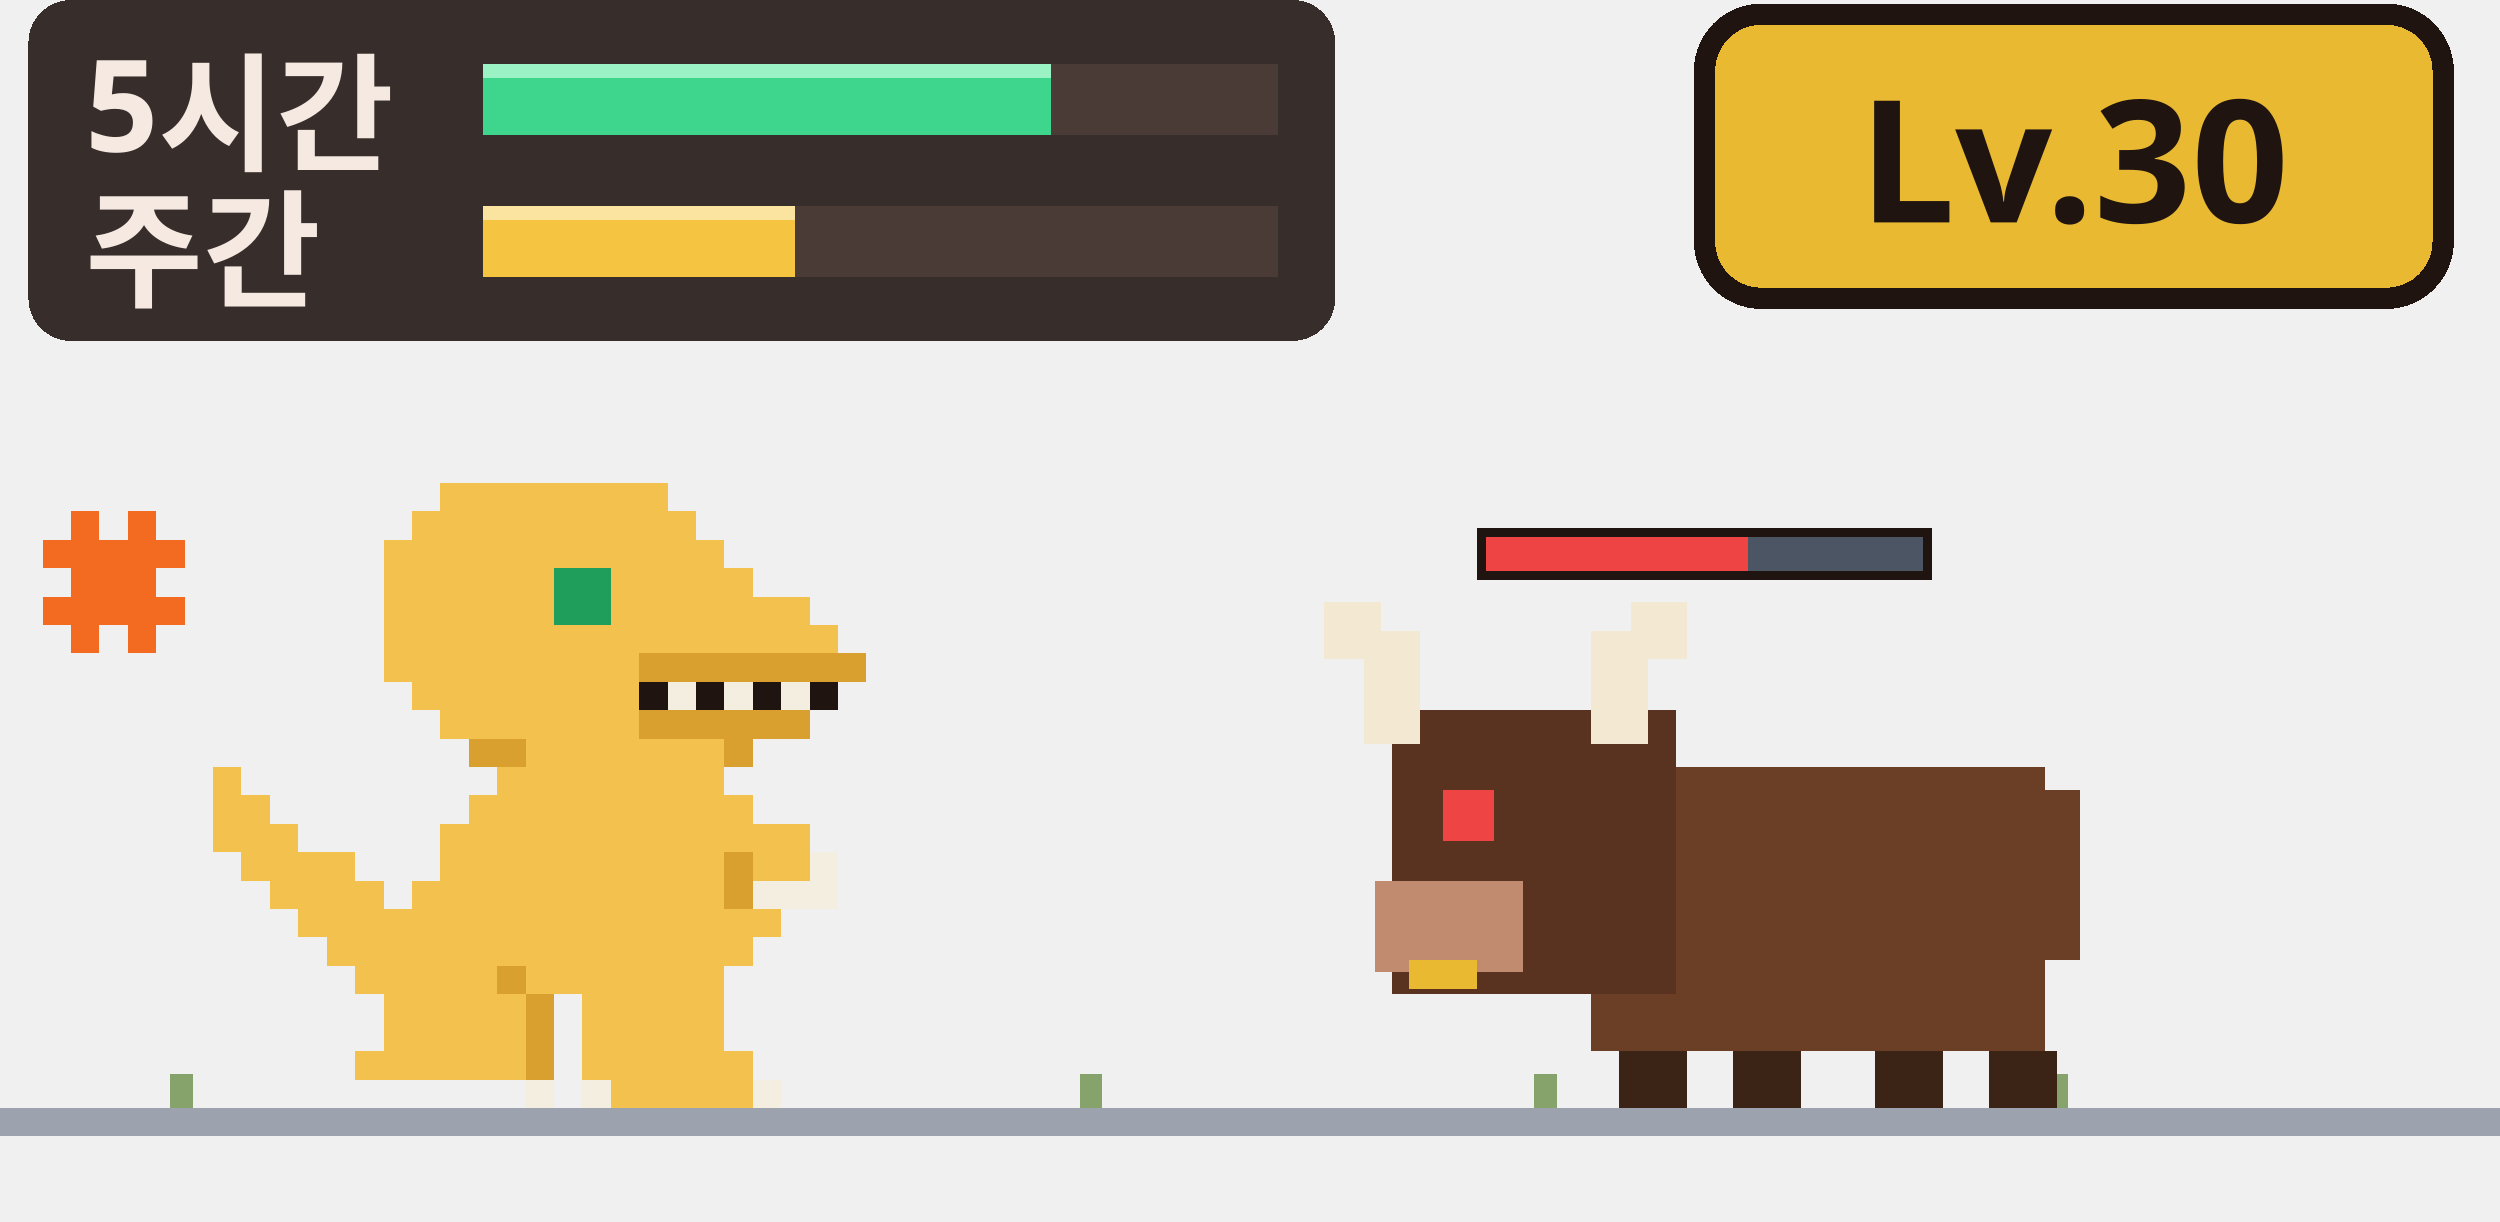
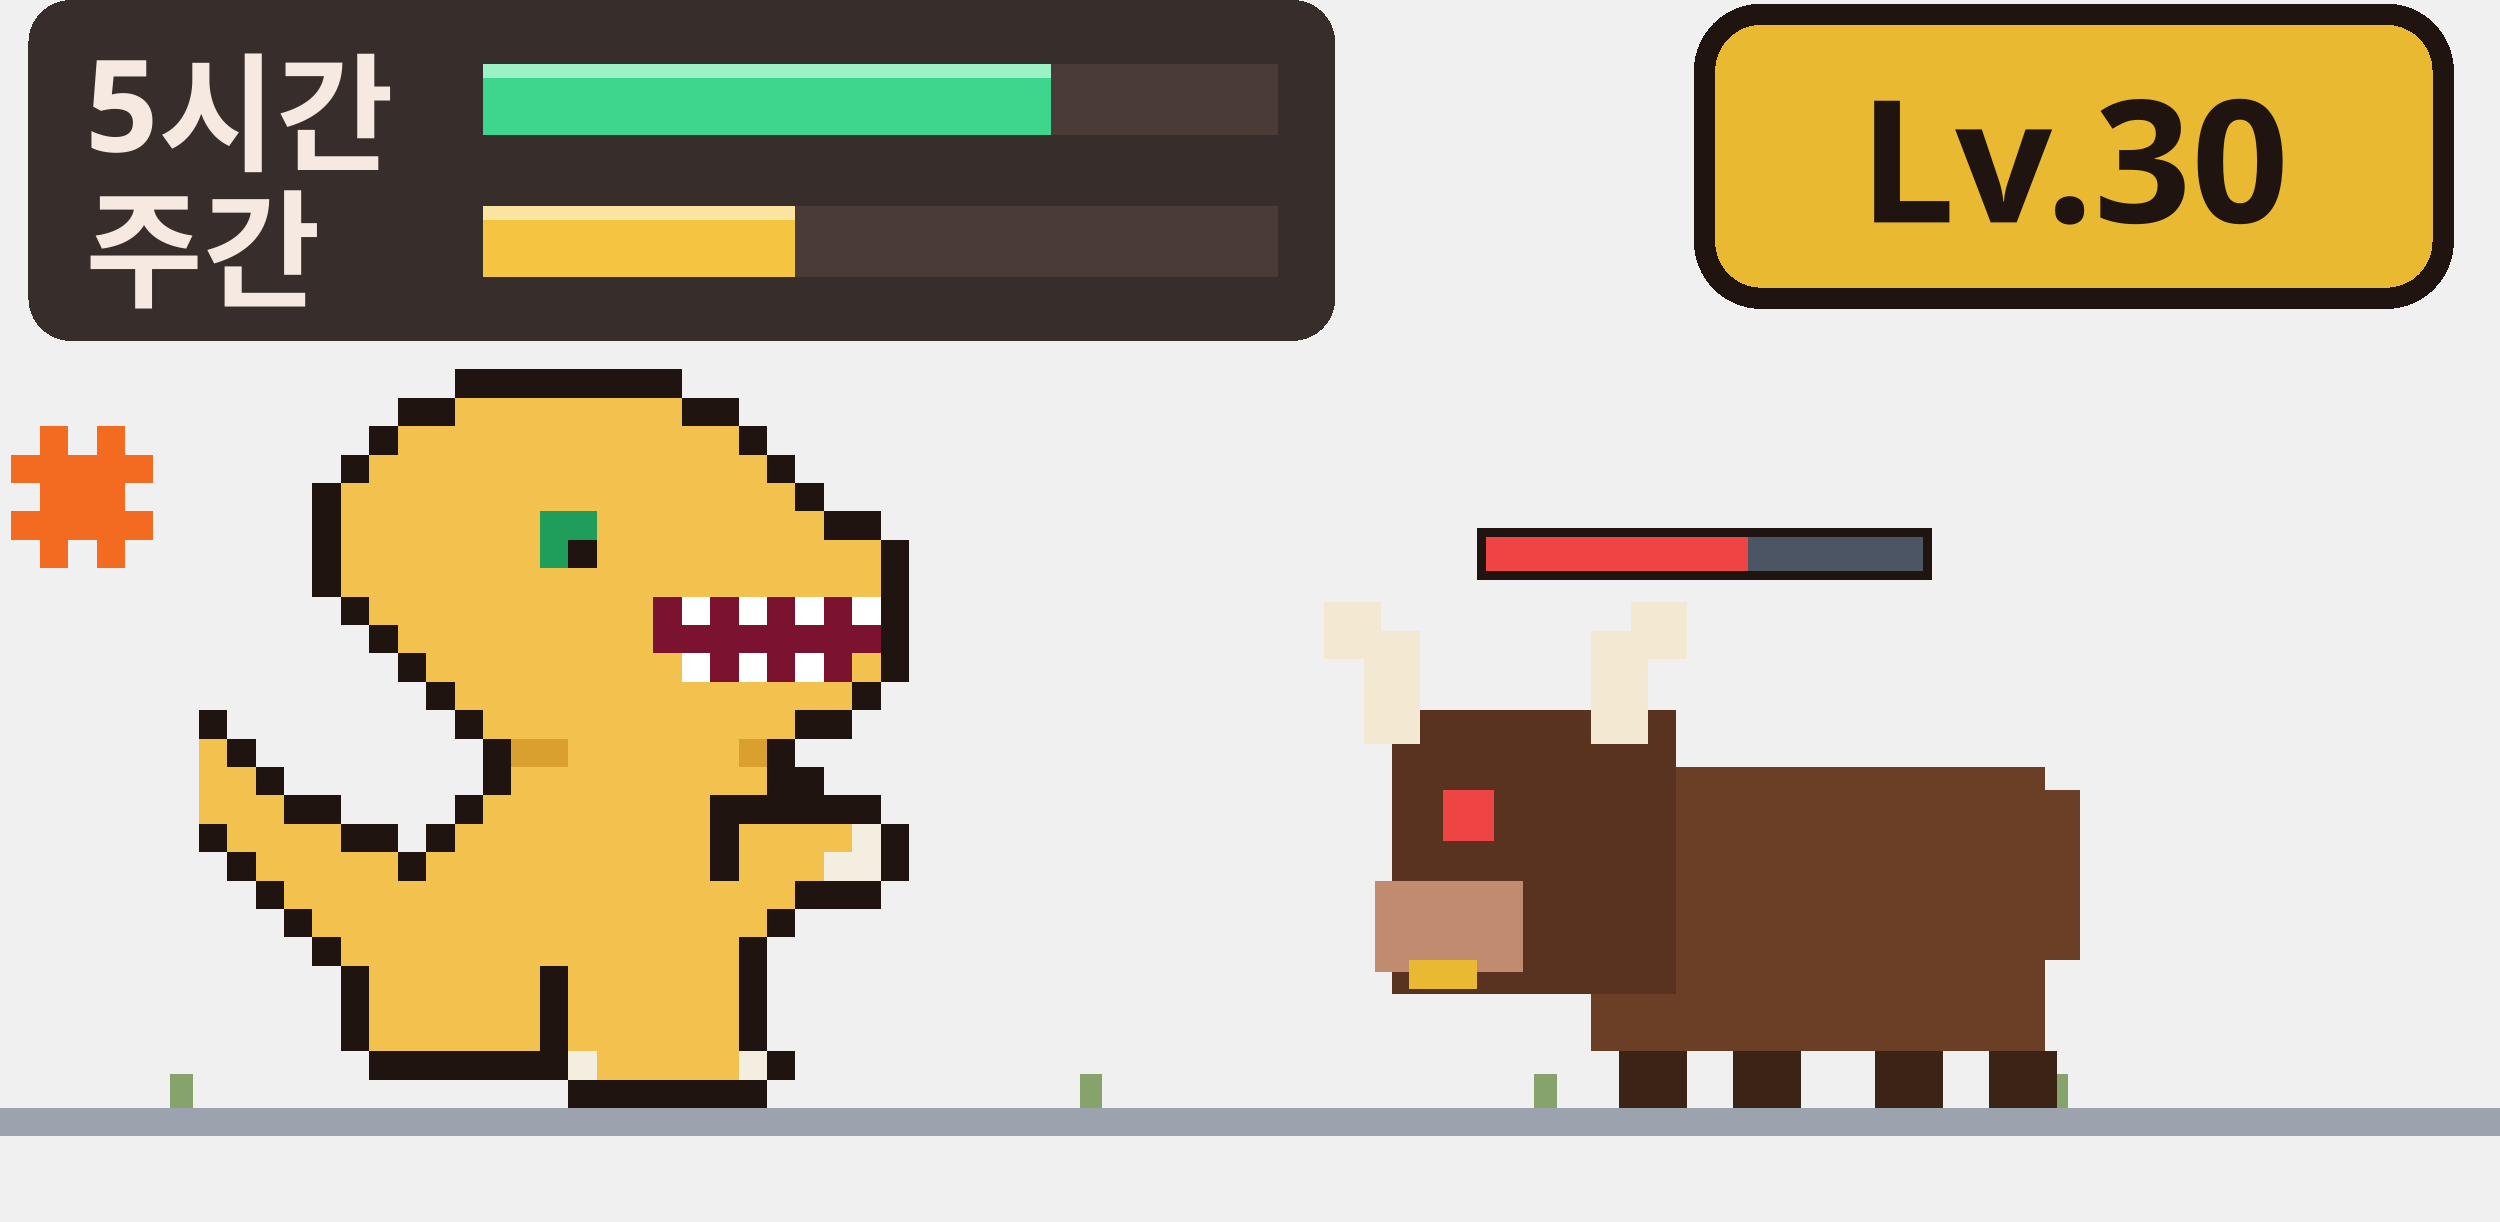
<svg xmlns="http://www.w3.org/2000/svg" width="176" height="86" viewBox="0 0 176 86" shape-rendering="crispEdges">
  <rect x="2" y="0" width="92" height="24" rx="3" fill="#1F1410" fill-opacity="0.88" />
  <text x="6" y="7" dominant-baseline="central" font-family="'Malgun Gothic','Apple SD Gothic Neo','Noto Sans KR',sans-serif" font-size="9" font-weight="700" fill="#F5E9E2">5시간</text>
  <rect x="34" y="4.5" width="56" height="5" fill="#4A3B36" />
  <rect x="34" y="4.5" width="40" height="5" fill="#3DD68C" />
  <rect x="34" y="4.5" width="40" height="1" fill="#9AF2C5" />
  <text x="6" y="17" dominant-baseline="central" font-family="'Malgun Gothic','Apple SD Gothic Neo','Noto Sans KR',sans-serif" font-size="9" font-weight="700" fill="#F5E9E2">주간</text>
  <rect x="34" y="14.5" width="56" height="5" fill="#4A3B36" />
  <rect x="34" y="14.5" width="22" height="5" fill="#F5C542" />
  <rect x="34" y="14.5" width="22" height="1" fill="#FBE3A0" />
  <rect x="120" y="1" width="52" height="20" rx="4" fill="#E8B931" stroke="#1F1410" stroke-width="1.5" />
  <text x="146" y="11" dominant-baseline="central" text-anchor="middle" font-family="'Malgun Gothic','Apple SD Gothic Neo','Noto Sans KR',sans-serif" font-size="12" font-weight="800" fill="#1F1410">Lv.30</text>
  <g transform="translate(0 26) scale(4)">
    <rect x="0" y="13" width="44" height="0.5" fill="#9CA3AF" />
    <rect x="3" y="12.4" width="0.4" height="0.6" fill="#86A36B" />
    <rect x="11" y="12.4" width="0.4" height="0.6" fill="#86A36B" />
    <rect x="19" y="12.4" width="0.4" height="0.6" fill="#86A36B" />
    <rect x="27" y="12.4" width="0.4" height="0.6" fill="#86A36B" />
    <rect x="36" y="12.4" width="0.4" height="0.6" fill="#86A36B" />
    <g>
      <animateTransform attributeName="transform" type="translate" values="0 0;0 0;1 0;-0.6 0;0 0;0 0" keyTimes="0;0.6;0.65;0.7;0.76;1" dur="1.8s" repeatCount="indefinite" />
      <animate attributeName="opacity" values="1;1;0.35;1;0.35;1;1" keyTimes="0;0.6;0.64;0.68;0.72;0.76;1" dur="1.8s" repeatCount="indefinite" />
      <g>
        <animateTransform attributeName="transform" type="translate" values="0 0;0 -0.3;0 0" dur="0.5s" repeatCount="indefinite" calcMode="discrete" />
        <rect x="28" y="7" width="8" height="5" fill="#6B3E26" />
        <rect x="36" y="7.4" width="0.6" height="3" fill="#6B3E26" />
        <rect x="24.5" y="6" width="5" height="5" fill="#5A3220" />
        <rect x="24" y="4.6" width="1" height="2" fill="#F3E8D2" />
        <rect x="23.3" y="4.1" width="1" height="1" fill="#F3E8D2" />
        <rect x="28" y="4.6" width="1" height="2" fill="#F3E8D2" />
        <rect x="28.7" y="4.1" width="1" height="1" fill="#F3E8D2" />
        <rect x="25.4" y="7.4" width="0.9" height="0.9" fill="#EF4444" />
        <rect x="24.2" y="9" width="2.6" height="1.6" fill="#C08B6E" />
        <rect x="24.8" y="10.4" width="1.2" height="0.5" fill="#E8B931" />
        <rect x="28.5" y="12" width="1.2" height="1" fill="#3B2416" />
        <rect x="30.5" y="12" width="1.2" height="1" fill="#3B2416" />
        <rect x="33" y="12" width="1.2" height="1" fill="#3B2416" />
        <rect x="35" y="12" width="1.2" height="1" fill="#3B2416" />
      </g>
      <g opacity="0">
        <animate attributeName="opacity" values="0;0.8;0" dur="1.2s" repeatCount="indefinite" begin="0s" />
        <animateTransform attributeName="transform" type="translate" values="0 0;-1.4 -0.6" dur="1.2s" repeatCount="indefinite" begin="0s" />
        <rect x="23.4" y="9.4" width="0.8" height="0.6" fill="#CBD5E1" />
      </g>
      <g opacity="0">
        <animate attributeName="opacity" values="0;0.8;0" dur="1.2s" repeatCount="indefinite" begin="0.6s" />
        <animateTransform attributeName="transform" type="translate" values="0 0;-1.4 -0.6" dur="1.2s" repeatCount="indefinite" begin="0.6s" />
        <rect x="23.4" y="10" width="0.8" height="0.6" fill="#CBD5E1" />
      </g>
    </g>
    <rect x="26" y="2.8" width="8" height="0.9" fill="#1F1410" />
    <rect x="26.15" y="2.95" width="7.7" height="0.6" fill="#4B5563" />
    <rect x="26.15" y="2.95" width="4.62" height="0.6" fill="#EF4444" />
    <g opacity="0" shape-rendering="auto">
      <animate attributeName="opacity" values="0;0;1;1;0" keyTimes="0;0.6;0.64;0.88;1" dur="1.8s" repeatCount="indefinite" />
      <animateTransform attributeName="transform" type="translate" values="0 0;0 0;0 -2.6" keyTimes="0;0.6;1" dur="1.8s" repeatCount="indefinite" />
      <text x="38.5" y="5.4" text-anchor="middle" font-family="Arial Black, Arial, sans-serif" font-size="2.8" font-weight="900" fill="#EF4444" stroke="#FFFFFF" stroke-width="0.5" paint-order="stroke">-46</text>
    </g>
    <g>
      <animateTransform attributeName="transform" type="translate" values="0 0;0 0;-0.6 0;0 0;0 0" keyTimes="0;0.44;0.48;0.56;1" dur="1.8s" repeatCount="indefinite" />
      <g transform="translate(-5 2)">
-         <g transform="translate(8.75 0)">
+         <g transform="translate(8.5 -1.5)">
          <g>
            <animateTransform attributeName="transform" type="translate" values="0 0;0 -0.5" dur="0.36s" calcMode="discrete" repeatCount="indefinite" />
            <g>
              <animate attributeName="opacity" values="1;0" dur="0.36s" calcMode="discrete" repeatCount="indefinite" />
-               <rect x="4" y="0" width="4" height="0.5" fill="#F2C14E" />
-               <rect x="3.5" y="0.5" width="5" height="0.5" fill="#F2C14E" />
-               <rect x="3" y="1" width="6" height="0.5" fill="#F2C14E" />
-               <rect x="3" y="1.5" width="3" height="0.5" fill="#F2C14E" />
-               <rect x="6" y="1.5" width="1" height="0.5" fill="#1E9E5A" />
-               <rect x="7" y="1.5" width="2.5" height="0.5" fill="#F2C14E" />
-               <rect x="3" y="2" width="3" height="0.5" fill="#F2C14E" />
+               <rect x="4.5" y="-0.5" width="4" height="0.5" fill="#1F1410" />
+               <rect x="3.5" y="0" width="1" height="0.5" fill="#1F1410" />
+               <rect x="8.5" y="0" width="1" height="0.5" fill="#1F1410" />
+               <rect x="3" y="0.5" width="0.5" height="0.5" fill="#1F1410" />
+               <rect x="9.5" y="0.5" width="0.5" height="0.5" fill="#1F1410" />
+               <rect x="2.5" y="1" width="0.5" height="0.5" fill="#1F1410" />
+               <rect x="10" y="1" width="0.5" height="0.5" fill="#1F1410" />
+               <rect x="2" y="1.5" width="0.5" height="0.5" fill="#1F1410" />
+               <rect x="10.5" y="1.5" width="0.5" height="0.5" fill="#1F1410" />
+               <rect x="2" y="2" width="0.5" height="0.5" fill="#1F1410" />
+               <rect x="11" y="2" width="1" height="0.5" fill="#1F1410" />
+               <rect x="2" y="2.5" width="0.5" height="0.5" fill="#1F1410" />
+               <rect x="12" y="2.5" width="0.5" height="0.5" fill="#1F1410" />
+               <rect x="2" y="3" width="0.5" height="0.5" fill="#1F1410" />
+               <rect x="12" y="3" width="0.5" height="0.5" fill="#1F1410" />
+               <rect x="2.5" y="3.5" width="0.5" height="0.5" fill="#1F1410" />
+               <rect x="12" y="3.5" width="0.5" height="0.5" fill="#1F1410" />
+               <rect x="3" y="4" width="0.5" height="0.5" fill="#1F1410" />
+               <rect x="12" y="4" width="0.5" height="0.5" fill="#1F1410" />
+               <rect x="3.5" y="4.5" width="0.5" height="0.5" fill="#1F1410" />
+               <rect x="12" y="4.5" width="0.5" height="0.5" fill="#1F1410" />
+               <rect x="4" y="5" width="0.5" height="0.5" fill="#1F1410" />
+               <rect x="11.5" y="5" width="0.5" height="0.5" fill="#1F1410" />
+               <rect x="0" y="5.5" width="0.5" height="0.5" fill="#1F1410" />
+               <rect x="4.5" y="5.5" width="0.5" height="0.5" fill="#1F1410" />
+               <rect x="10.5" y="5.5" width="1" height="0.5" fill="#1F1410" />
+               <rect x="0.5" y="6" width="0.5" height="0.5" fill="#1F1410" />
+               <rect x="5" y="6" width="0.5" height="0.5" fill="#1F1410" />
+               <rect x="10" y="6" width="0.5" height="0.5" fill="#1F1410" />
+               <rect x="1" y="6.5" width="0.5" height="0.5" fill="#1F1410" />
+               <rect x="5" y="6.5" width="0.5" height="0.5" fill="#1F1410" />
+               <rect x="10" y="6.5" width="1" height="0.5" fill="#1F1410" />
+               <rect x="1.5" y="7" width="1" height="0.5" fill="#1F1410" />
+               <rect x="4.5" y="7" width="0.5" height="0.5" fill="#1F1410" />
+               <rect x="11" y="7" width="1" height="0.5" fill="#1F1410" />
+               <rect x="0" y="7.5" width="0.5" height="0.5" fill="#1F1410" />
+               <rect x="2.5" y="7.5" width="1" height="0.5" fill="#1F1410" />
+               <rect x="4" y="7.5" width="0.5" height="0.5" fill="#1F1410" />
+               <rect x="12" y="7.5" width="0.5" height="0.5" fill="#1F1410" />
+               <rect x="0.5" y="8" width="0.5" height="0.5" fill="#1F1410" />
+               <rect x="3.5" y="8" width="0.5" height="0.5" fill="#1F1410" />
+               <rect x="12" y="8" width="0.5" height="0.5" fill="#1F1410" />
+               <rect x="1" y="8.5" width="0.5" height="0.5" fill="#1F1410" />
+               <rect x="10.5" y="8.5" width="1.5" height="0.5" fill="#1F1410" />
+               <rect x="1.5" y="9" width="0.5" height="0.5" fill="#1F1410" />
+               <rect x="10" y="9" width="0.5" height="0.5" fill="#1F1410" />
+               <rect x="2" y="9.5" width="0.5" height="0.5" fill="#1F1410" />
+               <rect x="9.5" y="9.5" width="0.5" height="0.5" fill="#1F1410" />
+               <rect x="2.5" y="10" width="0.5" height="0.5" fill="#1F1410" />
+               <rect x="9.5" y="10" width="0.5" height="0.5" fill="#1F1410" />
+               <rect x="2.5" y="10.5" width="0.5" height="0.5" fill="#1F1410" />
+               <rect x="9.5" y="10.5" width="0.5" height="0.5" fill="#1F1410" />
+               <rect x="2.5" y="11" width="0.5" height="0.5" fill="#1F1410" />
+               <rect x="9.5" y="11" width="0.5" height="0.5" fill="#1F1410" />
+               <rect x="3" y="11.5" width="3.5" height="0.5" fill="#1F1410" />
+               <rect x="10" y="11.5" width="0.5" height="0.5" fill="#1F1410" />
+               <rect x="6.5" y="12" width="3.5" height="0.5" fill="#1F1410" />
+               <rect x="4.5" y="0" width="4" height="0.5" fill="#F2C14E" />
+               <rect x="3.5" y="0.5" width="6" height="0.5" fill="#F2C14E" />
+               <rect x="3" y="1" width="7" height="0.5" fill="#F2C14E" />
+               <rect x="2.5" y="1.5" width="8" height="0.5" fill="#F2C14E" />
+               <rect x="2.5" y="2" width="3.5" height="0.5" fill="#F2C14E" />
              <rect x="6" y="2" width="1" height="0.5" fill="#1E9E5A" />
-               <rect x="7" y="2" width="3.5" height="0.5" fill="#F2C14E" />
-               <rect x="3" y="2.5" width="8" height="0.5" fill="#F2C14E" />
-               <rect x="3" y="3" width="4.5" height="0.5" fill="#F2C14E" />
-               <rect x="7.5" y="3" width="4" height="0.5" fill="#D9A030" />
-               <rect x="3.5" y="3.5" width="4" height="0.5" fill="#F2C14E" />
-               <rect x="7.5" y="3.5" width="0.5" height="0.5" fill="#1F1410" />
-               <rect x="8" y="3.5" width="0.5" height="0.5" fill="#F3EEE0" />
-               <rect x="8.5" y="3.5" width="0.5" height="0.5" fill="#1F1410" />
-               <rect x="9" y="3.5" width="0.5" height="0.5" fill="#F3EEE0" />
-               <rect x="9.5" y="3.5" width="0.5" height="0.5" fill="#1F1410" />
-               <rect x="10" y="3.5" width="0.5" height="0.5" fill="#F3EEE0" />
-               <rect x="10.5" y="3.5" width="0.5" height="0.5" fill="#1F1410" />
-               <rect x="4" y="4" width="3.5" height="0.5" fill="#F2C14E" />
-               <rect x="7.5" y="4" width="3" height="0.5" fill="#D9A030" />
-               <rect x="4.5" y="4.5" width="1" height="0.5" fill="#D9A030" />
-               <rect x="5.5" y="4.5" width="3.5" height="0.5" fill="#F2C14E" />
-               <rect x="9" y="4.5" width="0.5" height="0.5" fill="#D9A030" />
-               <rect x="0" y="5" width="0.5" height="0.5" fill="#F2C14E" />
-               <rect x="5" y="5" width="4" height="0.5" fill="#F2C14E" />
-               <rect x="0" y="5.5" width="1" height="0.5" fill="#F2C14E" />
-               <rect x="4.5" y="5.5" width="5" height="0.5" fill="#F2C14E" />
-               <rect x="0" y="6" width="1.5" height="0.5" fill="#F2C14E" />
-               <rect x="4" y="6" width="6.5" height="0.5" fill="#F2C14E" />
-               <rect x="0.5" y="6.5" width="2" height="0.5" fill="#F2C14E" />
-               <rect x="4" y="6.5" width="5" height="0.5" fill="#F2C14E" />
-               <rect x="9" y="6.5" width="0.5" height="0.5" fill="#D9A030" />
-               <rect x="9.5" y="6.5" width="1" height="0.5" fill="#F2C14E" />
-               <rect x="10.5" y="6.5" width="0.5" height="0.5" fill="#F3EEE0" />
-               <rect x="1" y="7" width="2" height="0.5" fill="#F2C14E" />
-               <rect x="3.5" y="7" width="5.5" height="0.5" fill="#F2C14E" />
-               <rect x="9" y="7" width="0.5" height="0.5" fill="#D9A030" />
-               <rect x="9.5" y="7" width="1.5" height="0.5" fill="#F3EEE0" />
-               <rect x="1.5" y="7.5" width="8.5" height="0.5" fill="#F2C14E" />
-               <rect x="2" y="8" width="7.5" height="0.5" fill="#F2C14E" />
-               <rect x="2.5" y="8.5" width="2.5" height="0.5" fill="#F2C14E" />
-               <rect x="5" y="8.5" width="0.5" height="0.5" fill="#D9A030" />
-               <rect x="5.5" y="8.5" width="3.5" height="0.5" fill="#F2C14E" />
-               <rect x="3" y="9" width="2.5" height="0.5" fill="#F2C14E" />
-               <rect x="5.5" y="9" width="0.5" height="0.5" fill="#D9A030" />
-               <rect x="6.5" y="9" width="2.5" height="0.5" fill="#F2C14E" />
-               <rect x="3" y="9.5" width="2.5" height="0.5" fill="#F2C14E" />
-               <rect x="5.5" y="9.5" width="0.5" height="0.5" fill="#D9A030" />
-               <rect x="6.5" y="9.5" width="2.5" height="0.5" fill="#F2C14E" />
-               <rect x="2.5" y="10" width="3" height="0.5" fill="#F2C14E" />
-               <rect x="5.5" y="10" width="0.5" height="0.5" fill="#D9A030" />
+               <rect x="7" y="2" width="4" height="0.5" fill="#F2C14E" />
+               <rect x="2.5" y="2.5" width="3.5" height="0.5" fill="#F2C14E" />
+               <rect x="6" y="2.5" width="0.5" height="0.5" fill="#1E9E5A" />
+               <rect x="6.5" y="2.5" width="0.5" height="0.5" fill="#1F1410" />
+               <rect x="7" y="2.5" width="5" height="0.5" fill="#F2C14E" />
+               <rect x="2.5" y="3" width="9.5" height="0.5" fill="#F2C14E" />
+               <rect x="3" y="3.5" width="5" height="0.5" fill="#F2C14E" />
+               <rect x="8" y="3.5" width="0.5" height="0.5" fill="#7A1230" />
+               <rect x="8.5" y="3.5" width="0.5" height="0.5" fill="#FFFFFF" />
+               <rect x="9" y="3.5" width="0.5" height="0.5" fill="#7A1230" />
+               <rect x="9.5" y="3.5" width="0.5" height="0.5" fill="#FFFFFF" />
+               <rect x="10" y="3.5" width="0.5" height="0.5" fill="#7A1230" />
+               <rect x="10.5" y="3.5" width="0.5" height="0.5" fill="#FFFFFF" />
+               <rect x="11" y="3.5" width="0.5" height="0.5" fill="#7A1230" />
+               <rect x="11.5" y="3.5" width="0.5" height="0.5" fill="#FFFFFF" />
+               <rect x="3.5" y="4" width="4.5" height="0.5" fill="#F2C14E" />
+               <rect x="8" y="4" width="4" height="0.5" fill="#7A1230" />
+               <rect x="4" y="4.5" width="4.5" height="0.5" fill="#F2C14E" />
+               <rect x="8.5" y="4.5" width="0.5" height="0.5" fill="#FFFFFF" />
+               <rect x="9" y="4.5" width="0.5" height="0.5" fill="#7A1230" />
+               <rect x="9.5" y="4.5" width="0.5" height="0.5" fill="#FFFFFF" />
+               <rect x="10" y="4.5" width="0.5" height="0.5" fill="#7A1230" />
+               <rect x="10.5" y="4.5" width="0.5" height="0.5" fill="#FFFFFF" />
+               <rect x="11" y="4.5" width="0.5" height="0.5" fill="#7A1230" />
+               <rect x="11.5" y="4.5" width="0.5" height="0.5" fill="#F2C14E" />
+               <rect x="4.5" y="5" width="7" height="0.5" fill="#F2C14E" />
+               <rect x="5" y="5.5" width="5.5" height="0.5" fill="#F2C14E" />
+               <rect x="0" y="6" width="0.5" height="0.5" fill="#F2C14E" />
+               <rect x="5.5" y="6" width="1" height="0.5" fill="#D9A030" />
+               <rect x="6.5" y="6" width="3" height="0.5" fill="#F2C14E" />
+               <rect x="9.5" y="6" width="0.5" height="0.5" fill="#D9A030" />
+               <rect x="0" y="6.5" width="1" height="0.5" fill="#F2C14E" />
+               <rect x="5.5" y="6.5" width="4.5" height="0.5" fill="#F2C14E" />
+               <rect x="0" y="7" width="1.5" height="0.5" fill="#F2C14E" />
+               <rect x="5" y="7" width="4" height="0.5" fill="#F2C14E" />
+               <rect x="9" y="7" width="2" height="0.5" fill="#1F1410" />
+               <rect x="0.5" y="7.5" width="2" height="0.5" fill="#F2C14E" />
+               <rect x="4.5" y="7.5" width="4.5" height="0.5" fill="#F2C14E" />
+               <rect x="9" y="7.5" width="0.5" height="0.5" fill="#1F1410" />
+               <rect x="9.5" y="7.5" width="2" height="0.5" fill="#F2C14E" />
+               <rect x="11.5" y="7.5" width="0.5" height="0.5" fill="#F3EEE0" />
+               <rect x="1" y="8" width="2.5" height="0.5" fill="#F2C14E" />
+               <rect x="4" y="8" width="5" height="0.5" fill="#F2C14E" />
+               <rect x="9" y="8" width="0.5" height="0.5" fill="#1F1410" />
+               <rect x="9.5" y="8" width="1.5" height="0.5" fill="#F2C14E" />
+               <rect x="11" y="8" width="1" height="0.5" fill="#F3EEE0" />
+               <rect x="1.5" y="8.5" width="9" height="0.5" fill="#F2C14E" />
+               <rect x="2" y="9" width="8" height="0.5" fill="#F2C14E" />
+               <rect x="2.5" y="9.5" width="7" height="0.5" fill="#F2C14E" />
+               <rect x="3" y="10" width="3" height="0.5" fill="#F2C14E" />
+               <rect x="6" y="10" width="0.5" height="0.5" fill="#1F1410" />
              <rect x="6.5" y="10" width="3" height="0.5" fill="#F2C14E" />
-               <rect x="5.5" y="10.5" width="0.5" height="0.5" fill="#F3EEE0" />
-               <rect x="6.5" y="10.5" width="0.5" height="0.5" fill="#F3EEE0" />
-               <rect x="7" y="10.5" width="2.5" height="0.5" fill="#F2C14E" />
-               <rect x="9.5" y="10.5" width="0.5" height="0.5" fill="#F3EEE0" />
+               <rect x="3" y="10.5" width="3" height="0.5" fill="#F2C14E" />
+               <rect x="6" y="10.5" width="0.5" height="0.5" fill="#1F1410" />
+               <rect x="6.5" y="10.5" width="3" height="0.5" fill="#F2C14E" />
+               <rect x="3" y="11" width="3" height="0.5" fill="#F2C14E" />
+               <rect x="6" y="11" width="0.5" height="0.5" fill="#1F1410" />
+               <rect x="6.5" y="11" width="3" height="0.5" fill="#F2C14E" />
+               <rect x="6.5" y="11.5" width="0.5" height="0.5" fill="#F3EEE0" />
+               <rect x="7" y="11.5" width="2.5" height="0.5" fill="#F2C14E" />
+               <rect x="9.5" y="11.5" width="0.5" height="0.5" fill="#F3EEE0" />
            </g>
            <g opacity="0">
              <animate attributeName="opacity" values="0;1" dur="0.36s" calcMode="discrete" repeatCount="indefinite" />
-               <rect x="4" y="0" width="4" height="0.5" fill="#F2C14E" />
-               <rect x="3.5" y="0.5" width="5" height="0.5" fill="#F2C14E" />
-               <rect x="3" y="1" width="6" height="0.5" fill="#F2C14E" />
-               <rect x="3" y="1.5" width="3" height="0.5" fill="#F2C14E" />
-               <rect x="6" y="1.5" width="1" height="0.5" fill="#1E9E5A" />
-               <rect x="7" y="1.5" width="2.5" height="0.5" fill="#F2C14E" />
-               <rect x="3" y="2" width="3" height="0.5" fill="#F2C14E" />
+               <rect x="4.5" y="-0.5" width="4" height="0.5" fill="#1F1410" />
+               <rect x="3.5" y="0" width="1" height="0.5" fill="#1F1410" />
+               <rect x="8.5" y="0" width="1" height="0.5" fill="#1F1410" />
+               <rect x="3" y="0.5" width="0.5" height="0.5" fill="#1F1410" />
+               <rect x="9.5" y="0.5" width="0.5" height="0.5" fill="#1F1410" />
+               <rect x="2.5" y="1" width="0.5" height="0.5" fill="#1F1410" />
+               <rect x="10" y="1" width="0.5" height="0.5" fill="#1F1410" />
+               <rect x="2" y="1.5" width="0.5" height="0.5" fill="#1F1410" />
+               <rect x="10.5" y="1.5" width="0.5" height="0.5" fill="#1F1410" />
+               <rect x="2" y="2" width="0.5" height="0.5" fill="#1F1410" />
+               <rect x="11" y="2" width="1" height="0.5" fill="#1F1410" />
+               <rect x="2" y="2.5" width="0.5" height="0.5" fill="#1F1410" />
+               <rect x="12" y="2.5" width="0.5" height="0.5" fill="#1F1410" />
+               <rect x="2" y="3" width="0.5" height="0.5" fill="#1F1410" />
+               <rect x="12" y="3" width="0.5" height="0.5" fill="#1F1410" />
+               <rect x="2.5" y="3.5" width="0.5" height="0.5" fill="#1F1410" />
+               <rect x="12" y="3.5" width="0.5" height="0.5" fill="#1F1410" />
+               <rect x="3" y="4" width="0.5" height="0.5" fill="#1F1410" />
+               <rect x="12" y="4" width="0.5" height="0.5" fill="#1F1410" />
+               <rect x="3.5" y="4.5" width="0.5" height="0.5" fill="#1F1410" />
+               <rect x="12" y="4.5" width="0.5" height="0.5" fill="#1F1410" />
+               <rect x="4" y="5" width="0.5" height="0.5" fill="#1F1410" />
+               <rect x="11.5" y="5" width="0.5" height="0.5" fill="#1F1410" />
+               <rect x="0" y="5.5" width="0.5" height="0.5" fill="#1F1410" />
+               <rect x="4.5" y="5.5" width="0.5" height="0.5" fill="#1F1410" />
+               <rect x="10.5" y="5.5" width="1" height="0.5" fill="#1F1410" />
+               <rect x="0.5" y="6" width="0.5" height="0.5" fill="#1F1410" />
+               <rect x="5" y="6" width="0.5" height="0.5" fill="#1F1410" />
+               <rect x="10" y="6" width="0.5" height="0.5" fill="#1F1410" />
+               <rect x="1" y="6.5" width="0.5" height="0.5" fill="#1F1410" />
+               <rect x="5" y="6.5" width="0.5" height="0.5" fill="#1F1410" />
+               <rect x="10" y="6.5" width="1" height="0.5" fill="#1F1410" />
+               <rect x="1.5" y="7" width="1" height="0.5" fill="#1F1410" />
+               <rect x="4.5" y="7" width="0.5" height="0.5" fill="#1F1410" />
+               <rect x="11" y="7" width="1" height="0.5" fill="#1F1410" />
+               <rect x="0" y="7.5" width="0.5" height="0.5" fill="#1F1410" />
+               <rect x="2.5" y="7.5" width="1" height="0.5" fill="#1F1410" />
+               <rect x="4" y="7.5" width="0.5" height="0.5" fill="#1F1410" />
+               <rect x="12" y="7.5" width="0.5" height="0.5" fill="#1F1410" />
+               <rect x="0.5" y="8" width="0.5" height="0.5" fill="#1F1410" />
+               <rect x="3.5" y="8" width="0.5" height="0.5" fill="#1F1410" />
+               <rect x="12" y="8" width="0.5" height="0.5" fill="#1F1410" />
+               <rect x="1" y="8.5" width="0.5" height="0.5" fill="#1F1410" />
+               <rect x="10.5" y="8.5" width="1.5" height="0.5" fill="#1F1410" />
+               <rect x="1.5" y="9" width="0.5" height="0.5" fill="#1F1410" />
+               <rect x="10" y="9" width="0.5" height="0.5" fill="#1F1410" />
+               <rect x="2" y="9.5" width="0.5" height="0.5" fill="#1F1410" />
+               <rect x="9.5" y="9.5" width="0.5" height="0.5" fill="#1F1410" />
+               <rect x="2.5" y="10" width="0.5" height="0.5" fill="#1F1410" />
+               <rect x="9.5" y="10" width="0.5" height="0.5" fill="#1F1410" />
+               <rect x="2.5" y="10.5" width="0.5" height="0.5" fill="#1F1410" />
+               <rect x="9.5" y="10.5" width="0.5" height="0.5" fill="#1F1410" />
+               <rect x="2.5" y="11" width="0.5" height="0.5" fill="#1F1410" />
+               <rect x="9.5" y="11" width="0.5" height="0.5" fill="#1F1410" />
+               <rect x="2" y="11.5" width="0.5" height="0.5" fill="#1F1410" />
+               <rect x="6" y="11.5" width="3.5" height="0.5" fill="#1F1410" />
+               <rect x="2.5" y="12" width="3.5" height="0.5" fill="#1F1410" />
+               <rect x="4.5" y="0" width="4" height="0.5" fill="#F2C14E" />
+               <rect x="3.5" y="0.5" width="6" height="0.5" fill="#F2C14E" />
+               <rect x="3" y="1" width="7" height="0.5" fill="#F2C14E" />
+               <rect x="2.5" y="1.5" width="8" height="0.5" fill="#F2C14E" />
+               <rect x="2.5" y="2" width="3.5" height="0.5" fill="#F2C14E" />
              <rect x="6" y="2" width="1" height="0.5" fill="#1E9E5A" />
-               <rect x="7" y="2" width="3.5" height="0.5" fill="#F2C14E" />
-               <rect x="3" y="2.5" width="8" height="0.5" fill="#F2C14E" />
-               <rect x="3" y="3" width="4.5" height="0.5" fill="#F2C14E" />
-               <rect x="7.5" y="3" width="4" height="0.5" fill="#D9A030" />
-               <rect x="3.5" y="3.5" width="4" height="0.5" fill="#F2C14E" />
-               <rect x="7.5" y="3.5" width="0.5" height="0.5" fill="#1F1410" />
-               <rect x="8" y="3.5" width="0.5" height="0.5" fill="#F3EEE0" />
-               <rect x="8.5" y="3.5" width="0.5" height="0.5" fill="#1F1410" />
-               <rect x="9" y="3.5" width="0.5" height="0.5" fill="#F3EEE0" />
-               <rect x="9.5" y="3.5" width="0.5" height="0.5" fill="#1F1410" />
-               <rect x="10" y="3.5" width="0.5" height="0.5" fill="#F3EEE0" />
-               <rect x="10.5" y="3.5" width="0.5" height="0.5" fill="#1F1410" />
-               <rect x="4" y="4" width="3.5" height="0.5" fill="#F2C14E" />
-               <rect x="7.5" y="4" width="3" height="0.5" fill="#D9A030" />
-               <rect x="4.5" y="4.5" width="1" height="0.5" fill="#D9A030" />
-               <rect x="5.5" y="4.5" width="3.5" height="0.5" fill="#F2C14E" />
-               <rect x="9" y="4.5" width="0.5" height="0.5" fill="#D9A030" />
-               <rect x="0" y="5" width="0.5" height="0.5" fill="#F2C14E" />
-               <rect x="5" y="5" width="4" height="0.5" fill="#F2C14E" />
-               <rect x="0" y="5.5" width="1" height="0.5" fill="#F2C14E" />
-               <rect x="4.5" y="5.5" width="5" height="0.5" fill="#F2C14E" />
-               <rect x="0" y="6" width="1.5" height="0.5" fill="#F2C14E" />
-               <rect x="4" y="6" width="6.5" height="0.5" fill="#F2C14E" />
-               <rect x="0.5" y="6.5" width="2" height="0.5" fill="#F2C14E" />
-               <rect x="4" y="6.5" width="5" height="0.5" fill="#F2C14E" />
-               <rect x="9" y="6.5" width="0.5" height="0.5" fill="#D9A030" />
-               <rect x="9.5" y="6.5" width="1" height="0.5" fill="#F2C14E" />
-               <rect x="10.5" y="6.5" width="0.5" height="0.5" fill="#F3EEE0" />
-               <rect x="1" y="7" width="2" height="0.5" fill="#F2C14E" />
-               <rect x="3.5" y="7" width="5.5" height="0.5" fill="#F2C14E" />
-               <rect x="9" y="7" width="0.5" height="0.5" fill="#D9A030" />
-               <rect x="9.5" y="7" width="1.5" height="0.5" fill="#F3EEE0" />
-               <rect x="1.5" y="7.5" width="8.5" height="0.5" fill="#F2C14E" />
-               <rect x="2" y="8" width="7.5" height="0.5" fill="#F2C14E" />
-               <rect x="2.5" y="8.5" width="2.5" height="0.5" fill="#F2C14E" />
-               <rect x="5" y="8.5" width="0.5" height="0.5" fill="#D9A030" />
-               <rect x="5.5" y="8.5" width="3.5" height="0.5" fill="#F2C14E" />
-               <rect x="3" y="9" width="2.5" height="0.5" fill="#F2C14E" />
-               <rect x="5.5" y="9" width="0.5" height="0.5" fill="#D9A030" />
-               <rect x="6.5" y="9" width="2.5" height="0.5" fill="#F2C14E" />
-               <rect x="3" y="9.5" width="2.5" height="0.5" fill="#F2C14E" />
-               <rect x="5.5" y="9.5" width="0.5" height="0.5" fill="#D9A030" />
-               <rect x="6.5" y="9.5" width="2.5" height="0.5" fill="#F2C14E" />
-               <rect x="2.5" y="10" width="3" height="0.5" fill="#F2C14E" />
-               <rect x="5.5" y="10" width="0.5" height="0.5" fill="#D9A030" />
+               <rect x="7" y="2" width="4" height="0.5" fill="#F2C14E" />
+               <rect x="2.5" y="2.5" width="3.5" height="0.5" fill="#F2C14E" />
+               <rect x="6" y="2.5" width="0.5" height="0.5" fill="#1E9E5A" />
+               <rect x="6.5" y="2.5" width="0.5" height="0.5" fill="#1F1410" />
+               <rect x="7" y="2.5" width="5" height="0.5" fill="#F2C14E" />
+               <rect x="2.5" y="3" width="9.5" height="0.5" fill="#F2C14E" />
+               <rect x="3" y="3.5" width="5" height="0.5" fill="#F2C14E" />
+               <rect x="8" y="3.5" width="0.5" height="0.5" fill="#7A1230" />
+               <rect x="8.5" y="3.5" width="0.5" height="0.5" fill="#FFFFFF" />
+               <rect x="9" y="3.5" width="0.5" height="0.5" fill="#7A1230" />
+               <rect x="9.5" y="3.5" width="0.5" height="0.5" fill="#FFFFFF" />
+               <rect x="10" y="3.5" width="0.5" height="0.5" fill="#7A1230" />
+               <rect x="10.5" y="3.5" width="0.5" height="0.5" fill="#FFFFFF" />
+               <rect x="11" y="3.5" width="0.5" height="0.5" fill="#7A1230" />
+               <rect x="11.5" y="3.5" width="0.5" height="0.5" fill="#FFFFFF" />
+               <rect x="3.5" y="4" width="4.5" height="0.5" fill="#F2C14E" />
+               <rect x="8" y="4" width="4" height="0.5" fill="#7A1230" />
+               <rect x="4" y="4.5" width="4.5" height="0.5" fill="#F2C14E" />
+               <rect x="8.5" y="4.5" width="0.5" height="0.5" fill="#FFFFFF" />
+               <rect x="9" y="4.5" width="0.5" height="0.5" fill="#7A1230" />
+               <rect x="9.5" y="4.5" width="0.5" height="0.5" fill="#FFFFFF" />
+               <rect x="10" y="4.5" width="0.5" height="0.5" fill="#7A1230" />
+               <rect x="10.5" y="4.5" width="0.5" height="0.5" fill="#FFFFFF" />
+               <rect x="11" y="4.5" width="0.5" height="0.5" fill="#7A1230" />
+               <rect x="11.5" y="4.5" width="0.5" height="0.5" fill="#F2C14E" />
+               <rect x="4.5" y="5" width="7" height="0.5" fill="#F2C14E" />
+               <rect x="5" y="5.5" width="5.5" height="0.5" fill="#F2C14E" />
+               <rect x="0" y="6" width="0.5" height="0.5" fill="#F2C14E" />
+               <rect x="5.5" y="6" width="1" height="0.5" fill="#D9A030" />
+               <rect x="6.5" y="6" width="3" height="0.5" fill="#F2C14E" />
+               <rect x="9.5" y="6" width="0.5" height="0.5" fill="#D9A030" />
+               <rect x="0" y="6.5" width="1" height="0.5" fill="#F2C14E" />
+               <rect x="5.5" y="6.5" width="4.5" height="0.5" fill="#F2C14E" />
+               <rect x="0" y="7" width="1.5" height="0.5" fill="#F2C14E" />
+               <rect x="5" y="7" width="4" height="0.5" fill="#F2C14E" />
+               <rect x="9" y="7" width="2" height="0.5" fill="#1F1410" />
+               <rect x="0.5" y="7.5" width="2" height="0.5" fill="#F2C14E" />
+               <rect x="4.5" y="7.5" width="4.5" height="0.5" fill="#F2C14E" />
+               <rect x="9" y="7.5" width="0.5" height="0.5" fill="#1F1410" />
+               <rect x="9.5" y="7.5" width="2" height="0.5" fill="#F2C14E" />
+               <rect x="11.5" y="7.5" width="0.5" height="0.5" fill="#F3EEE0" />
+               <rect x="1" y="8" width="2.5" height="0.5" fill="#F2C14E" />
+               <rect x="4" y="8" width="5" height="0.5" fill="#F2C14E" />
+               <rect x="9" y="8" width="0.5" height="0.5" fill="#1F1410" />
+               <rect x="9.5" y="8" width="1.5" height="0.5" fill="#F2C14E" />
+               <rect x="11" y="8" width="1" height="0.5" fill="#F3EEE0" />
+               <rect x="1.5" y="8.5" width="9" height="0.5" fill="#F2C14E" />
+               <rect x="2" y="9" width="8" height="0.5" fill="#F2C14E" />
+               <rect x="2.5" y="9.5" width="7" height="0.5" fill="#F2C14E" />
+               <rect x="3" y="10" width="3" height="0.5" fill="#F2C14E" />
+               <rect x="6" y="10" width="0.5" height="0.5" fill="#1F1410" />
              <rect x="6.5" y="10" width="3" height="0.5" fill="#F2C14E" />
-               <rect x="2" y="10.5" width="0.5" height="0.5" fill="#F3EEE0" />
-               <rect x="2.5" y="10.5" width="3" height="0.5" fill="#F2C14E" />
+               <rect x="3" y="10.5" width="3" height="0.5" fill="#F2C14E" />
+               <rect x="6" y="10.5" width="0.5" height="0.5" fill="#1F1410" />
+               <rect x="6.5" y="10.5" width="3" height="0.5" fill="#F2C14E" />
+               <rect x="3" y="11" width="3" height="0.5" fill="#F2C14E" />
+               <rect x="6" y="11" width="0.5" height="0.5" fill="#1F1410" />
+               <rect x="6.5" y="11" width="3" height="0.5" fill="#F2C14E" />
+               <rect x="2.5" y="11.5" width="0.5" height="0.5" fill="#F3EEE0" />
+               <rect x="3" y="11.5" width="2.5" height="0.5" fill="#F2C14E" />
+               <rect x="5.5" y="11.5" width="0.5" height="0.5" fill="#F3EEE0" />
            </g>
            <g opacity="0">
              <animate attributeName="opacity" values="0;0;0;0;0;0;0;0;0;1" dur="3.2s" calcMode="discrete" repeatCount="indefinite" />
-               <rect x="6" y="1.5" width="1" height="0.5" fill="#F2C14E" />
-               <rect x="6" y="2" width="1" height="0.5" fill="#1F1410" />
+               <rect x="6" y="2" width="1" height="0.5" fill="#F2C14E" />
+               <rect x="6" y="2.5" width="1" height="0.5" fill="#1F1410" />
            </g>
          </g>
        </g>
-         <g transform="translate(5.75 0.5)">
+         <g transform="translate(5.2 -1)">
          <animateTransform attributeName="transform" type="translate" values="0 0;0 -0.4;0 0" dur="2s" repeatCount="indefinite" additive="sum" />
          <g>
            <animate attributeName="opacity" values="0.7;1;0.7" dur="2s" repeatCount="indefinite" />
            <rect x="0.5" y="0" width="0.5" height="0.5" fill="#F26B21" />
            <rect x="1.5" y="0" width="0.5" height="0.5" fill="#F26B21" />
            <rect x="0" y="0.5" width="2.5" height="0.5" fill="#F26B21" />
            <rect x="0.5" y="1" width="1.5" height="0.5" fill="#F26B21" />
            <rect x="0" y="1.5" width="2.5" height="0.5" fill="#F26B21" />
            <rect x="0.5" y="2" width="0.5" height="0.5" fill="#F26B21" />
            <rect x="1.5" y="2" width="0.5" height="0.5" fill="#F26B21" />
          </g>
        </g>
      </g>
    </g>
    <g opacity="0">
      <animate attributeName="opacity" values="0;1;0" keyTimes="0;0.44;0.6" dur="1.8s" calcMode="discrete" repeatCount="indefinite" />
      <animateTransform attributeName="transform" type="translate" values="17 7;17 7;26 7;26 7" keyTimes="0;0.44;0.6;1" dur="1.8s" repeatCount="indefinite" />
      <g transform="translate(-2 -1.25)">
        <rect x="-0.5" y="-0.5" width="5" height="3.5" fill="#F26B21" opacity="0.35">
          <animate attributeName="opacity" values="0.15;0.5;0.15" dur="0.4s" repeatCount="indefinite" />
        </rect>
        <rect x="2" y="0" width="1.5" height="0.5" fill="#F26B21" />
        <rect x="1" y="0.5" width="1" height="0.5" fill="#F26B21" />
        <rect x="2" y="0.5" width="1" height="0.5" fill="#FDE047" />
        <rect x="3" y="0.5" width="1" height="0.5" fill="#F26B21" />
        <rect x="0" y="1" width="1" height="0.5" fill="#F26B21" />
        <rect x="1" y="1" width="1" height="0.5" fill="#FDE047" />
        <rect x="2" y="1" width="1" height="0.5" fill="#FFF7D6" />
        <rect x="3" y="1" width="0.5" height="0.5" fill="#FDE047" />
        <rect x="3.5" y="1" width="0.5" height="0.5" fill="#F26B21" />
        <rect x="1" y="1.5" width="1" height="0.5" fill="#F26B21" />
        <rect x="2" y="1.5" width="1" height="0.5" fill="#FDE047" />
        <rect x="3" y="1.5" width="1" height="0.5" fill="#F26B21" />
        <rect x="2" y="2" width="1.5" height="0.5" fill="#F26B21" />
      </g>
    </g>
    <g opacity="0">
      <animate attributeName="opacity" values="0;0;1;0;0" keyTimes="0;0.6;0.62;0.72;1" dur="1.8s" repeatCount="indefinite" />
      <g transform="translate(25.7 7.9) scale(1)">
        <rect x="-1.5" y="-0.35" width="3" height="0.7" fill="#F26B21" />
        <rect x="-0.35" y="-1.5" width="0.7" height="3" fill="#F26B21" />
        <rect x="-0.9" y="-0.2" width="1.8" height="0.4" fill="#FFFFFF" />
        <rect x="-0.2" y="-0.9" width="0.4" height="1.8" fill="#FFFFFF" />
        <rect x="-1.6" y="-1.6" width="0.5" height="0.5" fill="#F26B21" />
        <rect x="1.1" y="-1.6" width="0.5" height="0.5" fill="#F26B21" />
        <rect x="-1.6" y="1.1" width="0.5" height="0.5" fill="#F26B21" />
        <rect x="1.1" y="1.1" width="0.5" height="0.5" fill="#F26B21" />
      </g>
    </g>
  </g>
</svg>
